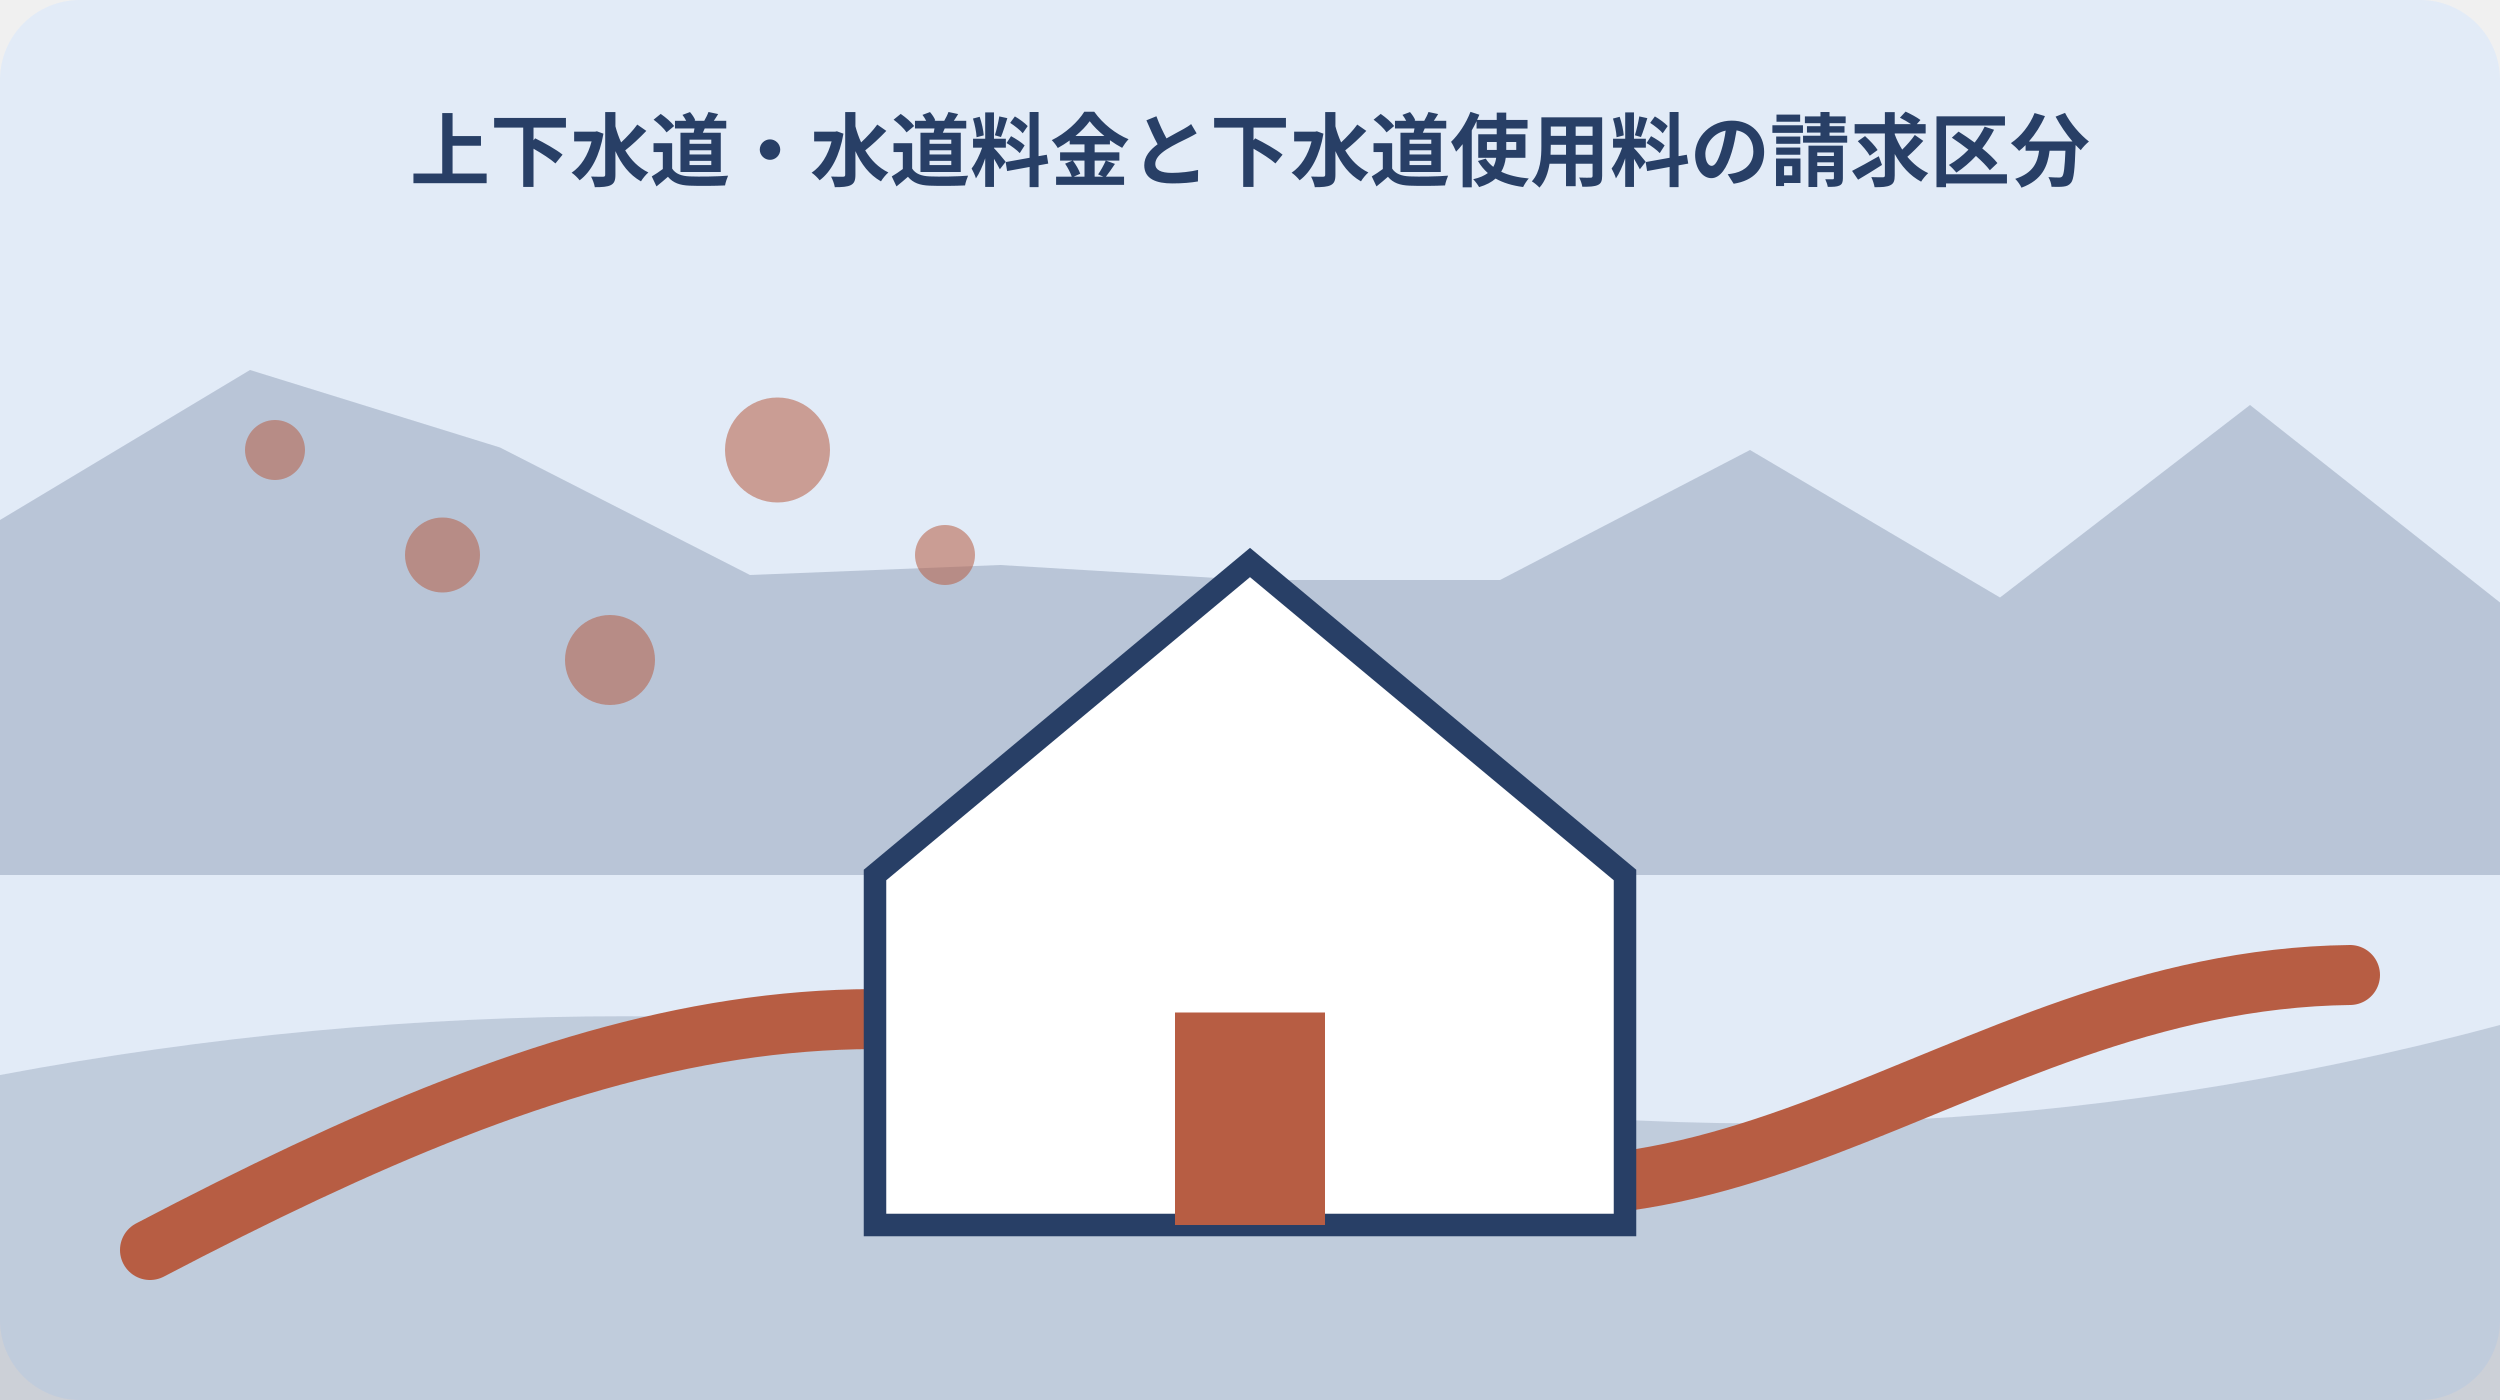
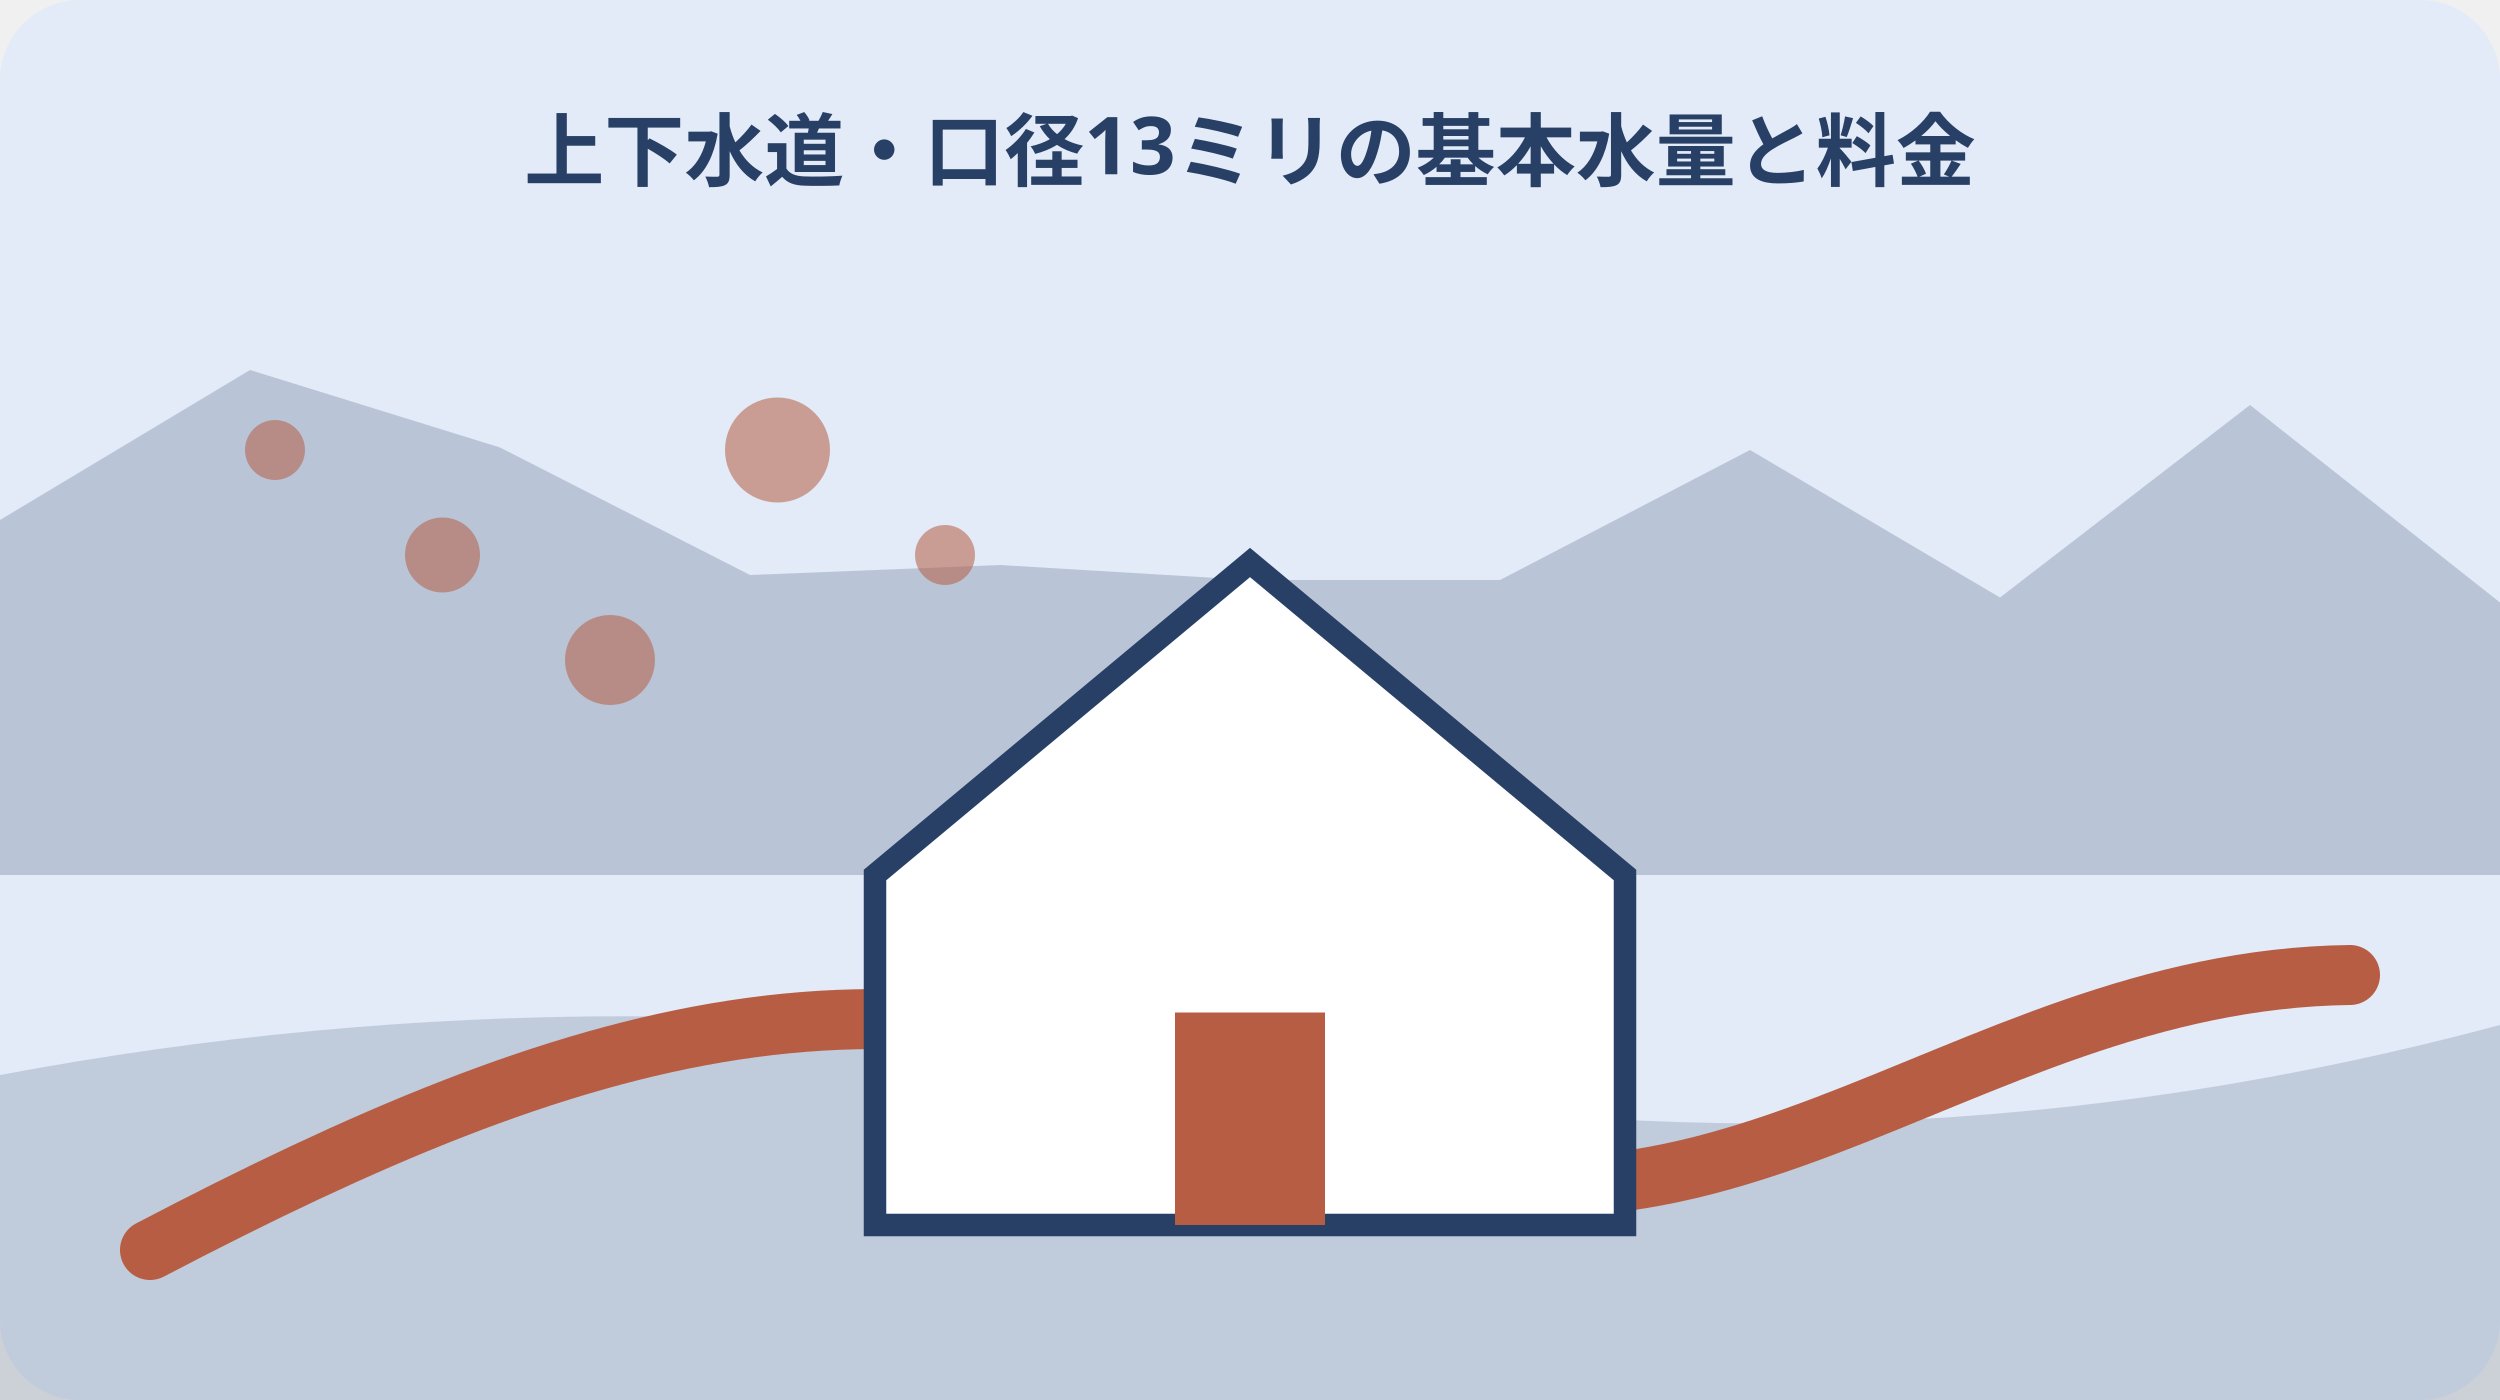
<svg xmlns="http://www.w3.org/2000/svg" width="1000" height="560" viewBox="0 0 1000 560" role="img" aria-labelledby="title desc" data-illustration="mori-editorial" data-topic-id="232" data-scene-index="3">
  <rect width="1000" height="560" rx="32" fill="#e2ebf7" />
  <polygon points="0,208 100,148 200,179 300,230 400,226 500,232 600,232 700,180 800,239 900,162 1000,241 1000,350 0,350" fill="#283f66" opacity=".22" />
  <path d="M0 430 Q250 383 500 430 T1000 410 V560 H0Z" fill="#283f66" opacity=".18" />
  <path d="M60 500 C230 411 360 371 520 450 S780 392 940 390" fill="none" stroke="#b75d43" stroke-width="24" stroke-linecap="round" />
  <circle cx="110" cy="180" r="12" fill="#b75d43" opacity=".55" />
  <circle cx="177" cy="222" r="15" fill="#b75d43" opacity=".55" />
  <circle cx="244" cy="264" r="18" fill="#b75d43" opacity=".55" />
  <circle cx="311" cy="180" r="21" fill="#b75d43" opacity=".55" />
  <circle cx="378" cy="222" r="12" fill="#b75d43" opacity=".55" />
  <g data-scene="home">
    <path d="M350 350 500 225l150 125v140H350Z" fill="#fff" stroke="#283f66" stroke-width="9" />
    <rect x="470" y="405" width="60" height="85" fill="#b75d43" />
  </g>
-   <text x="500" y="72" text-anchor="middle" font-family="sans-serif" font-size="32" font-weight="700" fill="#283f66">上下水道・水道料金と下水道使用料の請求区分</text>
+   <text x="500" y="72" text-anchor="middle" font-family="sans-serif" font-size="32" font-weight="700" fill="#283f66">上下水道・口径13ミリの基本水量と料金</text>
</svg>
